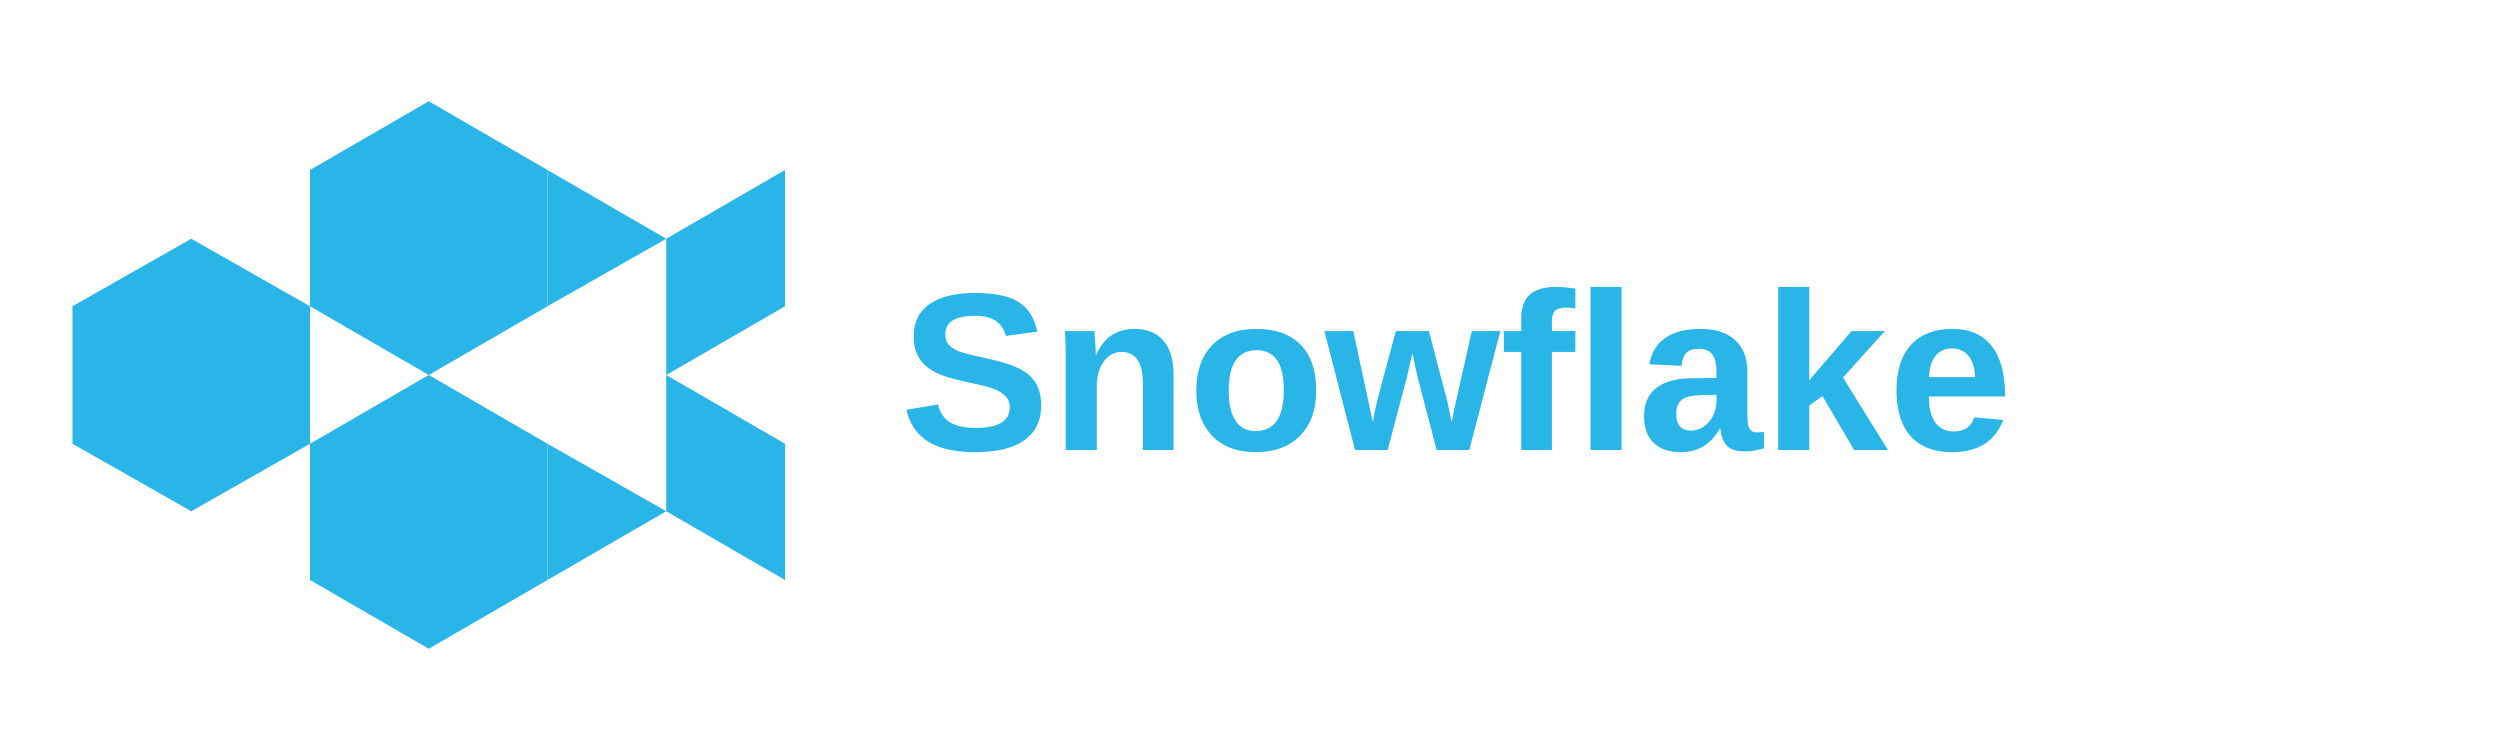
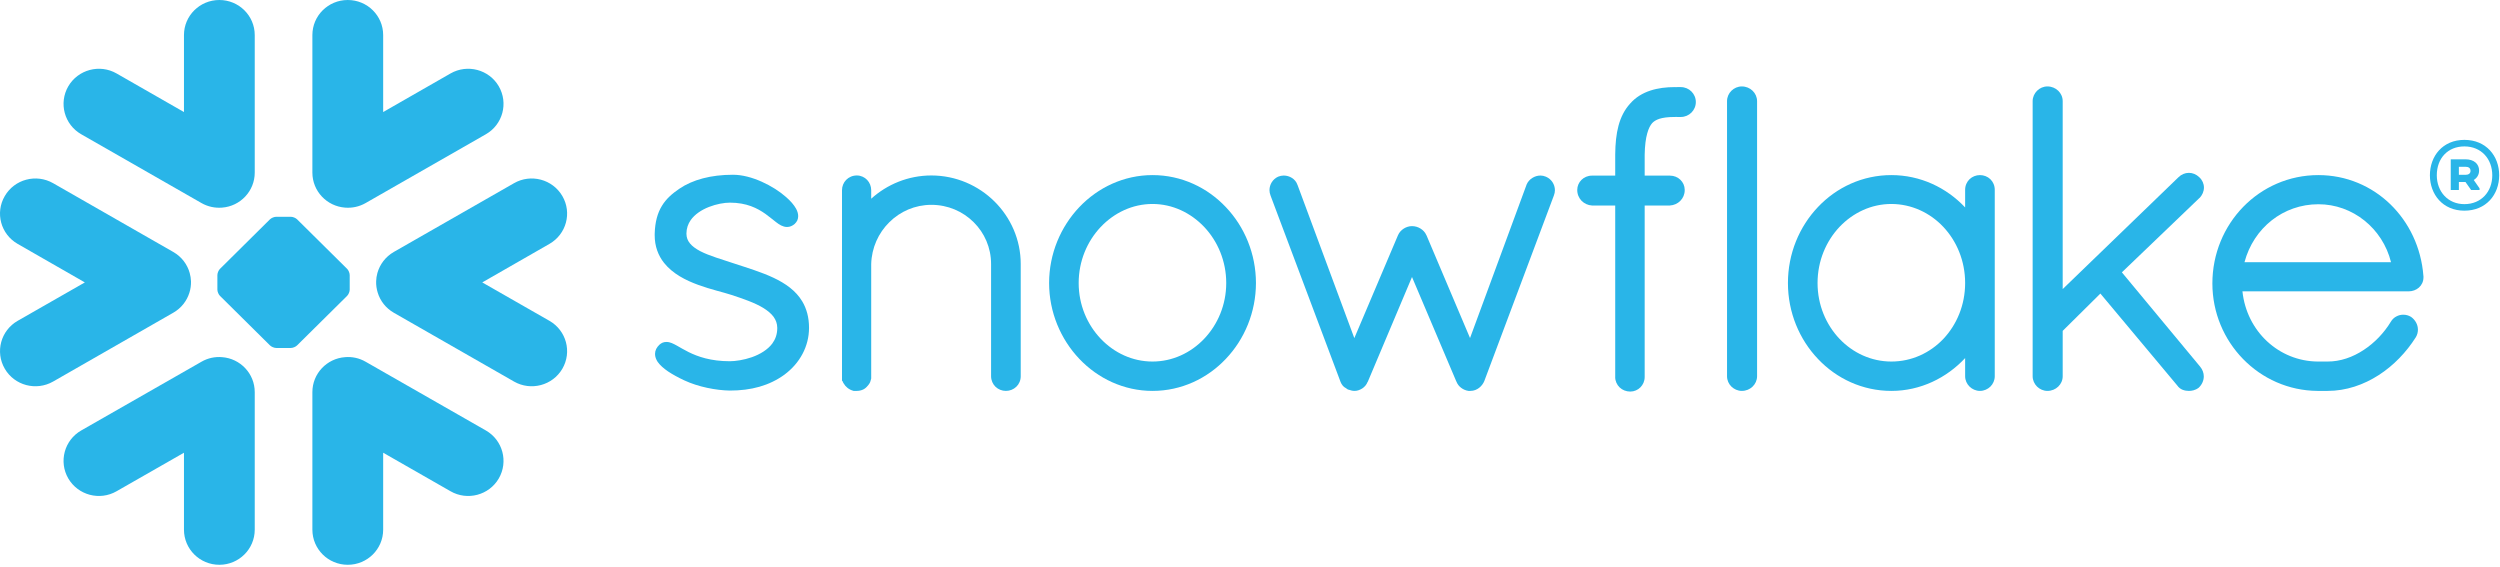
- <svg xmlns="http://www.w3.org/2000/svg" viewBox="0 0 200 60" fill="none">
-   <path d="M34.3 30L43.8 24.5V13.6L34.3 8.1L24.8 13.6V24.5L34.3 30Z" fill="#29B5E8" />
-   <path d="M24.8 35.5V46.4L34.3 51.9L43.8 46.4V35.5L34.3 30L24.8 35.5Z" fill="#29B5E8" />
-   <path d="M15.3 19.1L5.8 24.5V35.5L15.3 40.9L24.8 35.5V24.5L15.3 19.1Z" fill="#29B5E8" />
-   <path d="M43.8 24.5L53.3 19.1L43.8 13.6V24.5Z" fill="#29B5E8" />
-   <path d="M43.8 35.5V46.4L53.3 40.9L43.8 35.5Z" fill="#29B5E8" />
-   <path d="M53.3 19.1V30L62.8 24.5V13.6L53.3 19.1Z" fill="#29B5E8" />
-   <path d="M53.3 30V40.9L62.8 46.4V35.5L53.3 30Z" fill="#29B5E8" />
-   <text x="72" y="36" font-family="Segoe UI, Arial, sans-serif" font-size="18" font-weight="bold" fill="#29B5E8">Snowflake</text>
+ <svg xmlns="http://www.w3.org/2000/svg" version="1.1" viewBox="0 0 1625 368" width="1625" height="368">
+   <defs>
+     <clipPath clipPathUnits="userSpaceOnUse" id="cp1">
+       <path d="M0 0L1624.47 0L1624.47 367.11L0 367.11L0 0Z" />
+     </clipPath>
+   </defs>
+   <style>
+ 		.shp0 { fill: #29b5e8; }
+ 		.spinning-snowflake {
+ 			transform-origin: 184px 184px;
+ 			animation: spin 4s linear infinite;
+ 		}
+ 		@keyframes spin {
+ 			from { transform: rotate(0deg); }
+ 			to { transform: rotate(360deg); }
+ 		}
+ 	</style>
+   <g id="HOMEPAGE">
+     <g id="Snowflake-Homepage-platform-alt-3-Copy">
+       <g id="Components-/-Navigation-/-Main">
+         <g id="Logo-/-Snowflake-Blue">
+           <g id="Layer">
+             <g id="Clip-Path: Fill-1" clip-path="url(#cp1)">
+               <g class="spinning-snowflake">
+                 <path class="shp0" d="M123.11 190.26C121.46 195.56 117.88 200.27 112.61 203.28L34.52 248.01C23.49 254.3 9.44 250.57 3.11 239.69C-3.26 228.75 0.49 214.83 11.51 208.52L55.15 183.57L11.51 158.55C0.49 152.25 -3.28 138.33 3.11 127.43C9.44 116.52 23.49 112.78 34.52 119.07L112.61 163.77C118.1 166.91 121.77 171.89 123.31 177.46C123.83 179.25 124.06 181.04 124.15 182.84C124.21 185.32 123.89 187.83 123.11 190.26Z" />
+                 <path class="shp0" d="M144.3 232.15C156.19 233 165.58 242.86 165.58 254.86L165.58 344.29C165.58 356.9 155.26 367.11 142.59 367.11C129.86 367.11 119.58 356.9 119.58 344.29L119.58 294.27L75.79 319.3C64.81 325.64 50.77 321.89 44.39 311C38.05 300.09 41.8 286.1 52.8 279.8L130.95 235.13C135.15 232.7 139.81 231.77 144.3 232.15Z" />
+                 <path class="shp0" d="M224.34 134.96C212.42 134.09 203.05 124.21 203.05 112.22L203.05 22.78C203.05 10.21 213.31 0 226.05 0C238.78 0 249.06 10.21 249.06 22.78L249.06 72.83L292.82 47.76C303.82 41.46 317.87 45.2 324.21 56.09C330.54 67.04 326.81 80.97 315.8 87.27L237.66 131.98C233.46 134.38 228.81 135.32 224.34 134.96Z" />
+                 <path class="shp0" d="M52.8 87.27C41.8 80.97 38.05 67.04 44.39 56.09C50.77 45.2 64.81 41.46 75.79 47.76L119.58 72.83L119.58 22.78C119.58 10.21 129.86 0 142.59 0C155.26 0 165.58 10.21 165.58 22.78L165.58 112.22C165.58 124.21 156.19 134.09 144.3 134.96C139.81 135.32 135.15 134.38 130.95 131.98L52.8 87.27Z" />
+                 <path class="shp0" d="M193.15 224.46C192.22 225.41 190.43 226.18 189.07 226.18L179.52 226.18C178.21 226.18 176.39 225.41 175.44 224.46L142.98 192.31C142.05 191.4 141.3 189.58 141.3 188.3L141.3 178.81C141.3 177.5 142.05 175.68 142.98 174.76L175.44 142.6C176.39 141.66 178.21 140.91 179.52 140.91L189.07 140.91C190.4 140.91 192.22 141.66 193.15 142.6L225.63 174.76C226.56 175.68 227.31 177.5 227.31 178.81L227.31 188.3C227.31 189.58 226.56 191.4 225.63 192.31L193.15 224.46Z" />
+                 <path class="shp0" d="M199.67 183.38C199.67 182.08 198.88 180.27 197.95 179.31L188.54 170.03C187.62 169.11 185.79 168.35 184.48 168.35L184.11 168.35C182.8 168.35 180.98 169.11 180.07 170.03L170.66 179.31C169.72 180.27 169 182.08 169 183.38L169 183.75C169 185.03 169.72 186.82 170.66 187.76L180.07 197.06C180.99 197.98 182.8 198.74 184.11 198.74L184.48 198.74C185.79 198.74 187.62 197.98 188.54 197.06L197.95 187.76C198.88 186.82 199.67 185.03 199.67 183.75L199.67 183.38Z" />
+                 <path class="shp0" d="M315.8 279.8C326.81 286.1 330.54 300.09 324.21 311C317.87 321.89 303.81 325.64 292.82 319.3L249.06 294.27L249.06 344.29C249.06 356.9 238.78 367.11 226.05 367.11C213.31 367.11 203.05 356.9 203.05 344.29L203.05 254.86C203.05 242.86 212.42 233 224.34 232.15C228.81 231.77 233.46 232.7 237.66 235.13L315.8 279.8Z" />
+                 <path class="shp0" d="M313.47 183.57L357.11 208.52C368.13 214.83 371.9 228.75 365.53 239.69C359.17 250.57 345.1 254.3 334.12 248.01L255.97 203.28C250.75 200.27 247.14 195.56 245.53 190.26C244.77 187.83 244.41 185.32 244.5 182.84C244.54 181.04 244.81 179.25 245.31 177.46C246.87 171.89 250.54 166.91 255.97 163.77L334.12 119.07C345.1 112.78 359.17 116.52 365.53 127.43C371.9 138.33 368.13 152.25 357.11 158.55L313.47 183.57Z" />
+               </g>
+               <path class="shp0" d="M1004.87 114.87C1008.49 116.41 1010.68 119.92 1010.7 123.62C1010.7 124.78 1010.46 125.93 1010.02 127.08L964.85 247.54L964.85 247.58C964.11 249.37 962.92 250.97 961.38 252.14C960.72 252.63 959.92 253.13 958.93 253.51C957.99 253.87 956.88 254.09 955.72 254.09L954.52 254.09C952.82 253.84 951.22 253.19 949.79 252.12C948.44 251.12 947.28 249.7 946.61 247.89L946.58 247.89L917.8 180.05L889.05 248.17L888.93 248.26C888.23 250.09 886.95 251.51 885.52 252.46C883.99 253.44 882.28 254.09 880.44 254.09C879 254.09 877.92 253.7 877.11 253.44C876.62 253.35 876.13 253.19 875.74 252.95C875.39 252.73 875.16 252.53 875.01 252.39C874.2 251.95 873.42 251.42 872.89 250.8C872.15 249.92 871.65 249.03 871.3 248.12L871.3 248.08L825.84 127.08L825.85 127.08C825.4 125.93 825.16 124.77 825.16 123.6C825.18 119.88 827.28 116.46 830.73 114.87L830.77 114.83L830.82 114.83C831.99 114.35 833.23 114.1 834.45 114.1C836.36 114.11 838.22 114.67 839.8 115.68C841.36 116.67 842.68 118.17 843.32 120.1L843.35 120.1L880.31 219.78L908.7 152.89L908.72 152.86C909.51 150.99 910.92 149.56 912.48 148.56C914.07 147.58 915.87 146.98 917.8 146.98C919.78 146.98 921.67 147.54 923.3 148.54C924.92 149.55 926.35 150.99 927.14 152.86L927.19 152.89L955.52 219.74L992.28 120.01L992.28 119.96C993.06 118.12 994.42 116.65 996.03 115.65C997.6 114.67 999.41 114.11 1001.29 114.1C1002.45 114.1 1003.66 114.35 1004.76 114.83C1004.8 114.83 1004.82 114.84 1004.82 114.84L1004.87 114.87Z" />
+               <path class="shp0" d="M816.37 183.95C816.34 202.96 808.96 220.48 796.8 233.26C784.73 246.02 767.88 254.09 749.14 254.09C730.55 254.09 713.67 246.02 701.56 233.26C689.43 220.48 681.92 202.96 681.92 183.95C681.92 164.94 689.43 147.4 701.56 134.62C713.67 121.87 730.55 113.81 749.14 113.81C767.88 113.81 784.73 121.87 796.8 134.62C808.96 147.4 816.34 164.94 816.37 183.95ZM782.79 147.58C773.98 138.27 762.06 132.58 749.11 132.58C736.16 132.58 724.21 138.27 715.42 147.58C706.65 156.87 701.14 169.74 701.14 183.95C701.14 198.15 706.65 210.89 715.42 220.13C724.21 229.4 736.16 235 749.11 235C762.06 235 774.03 229.4 782.79 220.13C791.54 210.89 797.05 198.15 797.05 183.95C797.05 169.74 791.54 156.87 782.79 147.58Z" />
+               <path class="shp0" d="M605.39 114.05C637.5 114.1 663.47 140.07 663.47 171.58L663.47 244.58C663.47 247.25 662.38 249.72 660.58 251.41C658.82 253.1 656.4 254.09 653.83 254.09C651.29 254.09 648.87 253.1 647.09 251.41C645.35 249.72 644.2 247.25 644.2 244.58L644.2 171.58C644.2 161 639.93 151.41 632.9 144.44C625.89 137.46 616.22 133.14 605.39 133.14C594.73 133.14 585.09 137.46 578.06 144.44C570.98 151.43 566.56 161.05 566.28 171.68L566.28 246.02L566.2 246.37C566.06 246.91 565.89 247.62 565.61 248.36C565.34 248.99 564.91 249.66 564.4 250.31C564.37 250.36 564.33 250.4 564.28 250.42C564.16 250.52 564.13 250.65 564.03 250.75L564 250.74C563.18 251.82 562.15 252.66 561.04 253.19C559.72 253.8 558.32 254.09 556.94 254.09L554.86 254.09L554.48 253.97C551.81 253.2 549.66 251.47 548.35 249.18C548.08 248.74 547.81 248.29 547.71 247.88L547.69 247.82L547.3 247.43L547.3 123.62C547.3 121.06 548.31 118.65 550.01 116.91C551.73 115.15 554.2 114.05 556.94 114.05C559.58 114.05 562 115.21 563.63 116.93C565.31 118.68 566.27 121.06 566.28 123.62L566.28 129.17C576.56 119.88 590.32 114.05 605.39 114.05Z" />
+               <path class="shp0" d="M1575.25 179.43L1575.25 180.37C1575.25 183.02 1574.06 185.39 1572.25 186.96C1570.45 188.53 1568.12 189.35 1565.6 189.38L1457.59 189.38C1460.34 215.5 1481.38 234.8 1506.51 235L1512.88 235C1521.19 235.03 1529.29 232.18 1536.41 227.47C1543.55 222.8 1549.72 216.28 1554.06 209.1C1554.95 207.57 1556.24 206.4 1557.63 205.69C1559.06 204.91 1560.59 204.56 1562.14 204.56C1563.85 204.56 1565.54 205 1567.02 205.89L1567.13 205.94L1567.25 206.02C1569.95 207.99 1571.65 211 1571.65 214.3C1571.65 215.97 1571.21 217.68 1570.28 219.23L1570.25 219.29L1570.22 219.31C1564.18 228.83 1555.96 237.51 1546.19 243.8C1536.4 250.1 1525.05 254.09 1512.88 254.09L1506.4 254.09C1487.45 253.96 1470.31 246.02 1457.96 233.33C1445.64 220.68 1438.05 203.31 1438.05 184.21C1438.05 164.8 1445.71 147.17 1458.13 134.42C1470.55 121.69 1487.81 113.81 1506.93 113.81C1525.18 113.81 1541.58 121 1553.72 132.77C1565.86 144.55 1573.8 160.9 1575.21 179.29L1575.25 179.43ZM1554.16 170.41C1548.69 148.4 1529.19 132.71 1506.93 132.76C1484.12 132.76 1464.88 148.11 1458.92 170.41L1554.16 170.41Z" />
+               <path class="shp0" d="M1132.19 56.18C1137.65 56.18 1142.07 60.46 1142.1 65.72L1142.1 244.58C1142.07 249.83 1137.65 254.09 1132.19 254.09C1129.56 254.09 1127.15 252.97 1125.41 251.28C1123.67 249.58 1122.57 247.19 1122.57 244.58L1122.57 65.72C1122.57 63.11 1123.67 60.71 1125.41 59C1127.15 57.28 1129.56 56.18 1132.19 56.18Z" />
+               <path class="shp0" d="M502.76 180.54C510.49 184.21 517.3 188.88 521.5 195.96C524.28 200.62 525.87 206.33 525.87 213.05C525.87 225.29 519.79 236.13 510.01 243.43L510 243.43L510 243.45C500.01 250.74 488.15 253.87 474.41 253.87L474.38 253.87C465.55 253.73 453.93 251.51 444.86 247.27C440.77 245.36 437.22 243.41 434.25 241.44C431.36 239.45 429.05 237.45 427.48 235.22C426.47 233.67 425.77 231.96 425.77 230.09C425.77 228.96 426.02 227.86 426.52 226.83C427.04 225.79 427.77 224.89 428.61 224.08C429.21 223.51 429.94 223.05 430.73 222.71C431.51 222.41 432.36 222.27 433.14 222.27C434.43 222.27 435.56 222.55 436.62 222.99C437.71 223.43 438.74 223.98 439.84 224.58C442.06 225.83 444.52 227.32 447.55 228.83C453.6 231.82 461.95 234.8 474.41 234.8C477.95 234.8 483.44 234.02 488.72 232.18C494.02 230.3 499.01 227.32 502.01 223.27C504 220.54 505.2 217.36 505.22 213.3L505.22 213.1C505.19 210.3 504.34 208.08 502.84 205.94C501.29 203.85 499.01 201.95 496.19 200.19C490.54 196.73 482.79 194.12 475.49 191.71C470.31 189.99 462.1 188.2 453.88 185.19C445.65 182.19 437.26 177.94 431.61 170.85C427.89 166.14 425.52 160.13 425.55 152.83C425.55 152.5 425.55 152.16 425.56 151.83C425.77 144.31 427.36 138.54 430.22 133.85C433.02 129.18 437 125.8 441.52 122.71C450.19 116.8 462.12 113.59 476.41 113.59C482.58 113.59 489.05 115.41 495.09 118.1C501.11 120.78 506.7 124.34 510.94 128.08C513.8 130.59 516.04 133.09 517.49 135.72C518.27 137.21 518.82 138.8 518.82 140.49C518.82 141.41 518.64 142.34 518.26 143.25C517.83 144.12 517.23 144.91 516.52 145.57C515.8 146.18 515.05 146.68 514.18 147.03C513.36 147.38 512.46 147.54 511.56 147.54C510.15 147.54 508.85 147.1 507.75 146.56C506.59 146.01 505.59 145.26 504.51 144.44C502.42 142.87 500.21 140.96 497.59 139.07C492.3 135.34 485.39 131.74 474.47 131.72C470.78 131.72 465.61 132.62 460.84 134.51C456.01 136.39 451.6 139.31 448.96 143.06C447.23 145.57 446.2 148.4 446.18 151.91C446.23 154.48 446.96 156.37 448.48 158.22C449.97 160.07 452.26 161.72 455.2 163.28C461.06 166.31 469.28 168.62 477.37 171.33C486.17 174.22 494.99 176.9 502.76 180.54Z" />
+               <path class="shp0" d="M1296.59 123.3L1296.59 244.58C1296.59 247.19 1295.47 249.58 1293.77 251.28C1292.03 252.97 1289.63 254.09 1286.98 254.09C1284.34 254.09 1281.91 252.97 1280.2 251.28C1278.46 249.58 1277.34 247.19 1277.34 244.58L1277.34 232.75C1265.23 245.72 1248.22 254.09 1229.39 254.09C1210.65 254.09 1193.79 246.11 1181.7 233.33C1169.58 220.61 1162.16 203.09 1162.16 183.95C1162.16 164.81 1169.58 147.27 1181.7 134.54C1193.79 121.77 1210.65 113.81 1229.39 113.81C1248.2 113.81 1265.23 121.94 1277.34 134.84L1277.34 123.3C1277.34 120.64 1278.45 118.17 1280.23 116.46C1282.01 114.79 1284.41 113.81 1286.98 113.81C1289.53 113.81 1291.96 114.79 1293.71 116.46C1295.49 118.17 1296.59 120.64 1296.59 123.3ZM1263.16 147.48C1254.44 138.23 1242.48 132.62 1229.39 132.58C1216.41 132.58 1204.49 138.23 1195.69 147.48C1186.95 156.76 1181.41 169.61 1181.41 183.95C1181.41 198.28 1186.95 211.05 1195.69 220.25C1204.44 229.45 1216.41 235 1229.39 235C1242.51 235 1254.47 229.45 1263.19 220.28C1271.88 211.05 1277.34 198.29 1277.34 183.95C1277.34 169.61 1271.88 156.76 1263.16 147.48Z" />
+               <path class="shp0" d="M1429.56 128.76L1379.22 177.02L1430.07 238.3L1430.07 238.32C1431.62 240.15 1432.46 242.42 1432.46 244.65C1432.46 247.31 1431.32 249.91 1429.32 251.86L1429.19 251.99L1429.08 252.07C1426.94 253.73 1424.51 254.09 1422.79 254.09C1421.54 254.09 1420.14 253.91 1418.7 253.36C1417.43 252.87 1416.15 251.92 1415.21 250.55L1365.25 190.81L1340.75 215.07L1340.75 244.58C1340.75 249.83 1336.3 254.09 1330.84 254.09C1328.21 254.09 1325.8 252.97 1324.08 251.28C1322.37 249.58 1321.22 247.19 1321.22 244.58L1321.22 65.72C1321.22 63.11 1322.37 60.71 1324.08 59C1325.8 57.28 1328.21 56.18 1330.84 56.18C1336.3 56.18 1340.75 60.46 1340.75 65.72L1340.75 187.9L1416 115.21C1417.86 113.37 1420.29 112.35 1422.77 112.35C1425.23 112.35 1427.62 113.34 1429.47 115.15L1429.5 115.15C1429.5 115.15 1429.53 115.16 1429.54 115.21C1429.54 115.21 1429.59 115.21 1429.6 115.26L1429.59 115.26C1431.52 117.03 1432.56 119.47 1432.56 121.9C1432.56 124.38 1431.52 126.88 1429.6 128.76L1429.56 128.76Z" />
+               <path class="shp0" d="M1092.49 56.61C1097.91 56.61 1102.29 60.95 1102.29 66.32C1102.29 71.69 1097.91 76.04 1092.49 76.04L1090.34 76.04C1090.03 76.04 1089.75 75.99 1089.45 75.99C1089.22 75.99 1088.95 76.04 1088.7 76.04L1088.2 76.04C1083.96 76.04 1080.83 76.51 1078.56 77.23C1076.31 77.99 1074.93 78.94 1073.86 80.08C1072.78 81.36 1071.57 83.43 1070.69 86.73C1069.77 90.01 1069.14 94.52 1069.04 100.55L1069.04 114.16L1085.49 114.16C1090.78 114.16 1095 118.27 1095.06 123.28L1095.06 123.64C1095.06 126.33 1093.97 128.81 1092.19 130.57C1090.45 132.34 1088.03 133.43 1085.39 133.58L1069.04 133.58L1069.04 245.08C1069.02 250.34 1064.82 254.49 1059.7 254.52C1057 254.52 1054.52 253.51 1052.76 251.82C1050.98 250.09 1049.87 247.69 1049.87 245.08L1049.89 244.81L1049.89 133.58L1034.8 133.58C1032.14 133.43 1029.74 132.26 1027.99 130.49C1026.25 128.67 1025.18 126.16 1025.21 123.44C1025.21 118.38 1029.4 114.19 1034.69 114.16L1049.89 114.16L1049.89 100.49C1049.95 93.43 1050.55 87.21 1052.03 81.7C1053.5 76.21 1055.91 71.38 1059.58 67.34L1059.58 67.33L1059.59 67.31L1059.6 67.33C1063.15 63.23 1067.73 60.53 1072.69 58.89C1077.72 57.23 1083.11 56.61 1088.66 56.61C1088.94 56.61 1089.22 56.64 1089.48 56.65C1089.78 56.64 1090.05 56.61 1090.34 56.61L1092.49 56.61Z" />
+               <path class="shp0" d="M1601.85 136.94C1587.8 136.94 1579.44 126.37 1579.44 113.93C1579.44 101.39 1587.8 90.92 1601.85 90.92C1616 90.92 1624.47 101.39 1624.47 113.93C1624.47 126.47 1616 136.94 1601.85 136.94ZM1601.85 95.17C1591.09 95.17 1583.92 102.87 1583.92 113.93C1583.92 124.5 1591.09 132.69 1601.85 132.69C1612.81 132.69 1619.98 124.6 1619.98 113.93C1619.98 103.27 1612.81 95.17 1601.85 95.17ZM1592.98 103.56L1602.65 103.56C1607.93 103.56 1611.41 106.43 1611.41 110.87C1611.41 113.64 1610.02 115.71 1607.93 116.99L1611.71 122.42L1611.71 123.51L1606.23 123.51L1602.55 118.28L1598.27 118.28L1598.27 123.51L1592.98 123.51L1592.98 103.56ZM1598.27 108.4L1598.27 113.64L1602.55 113.64C1604.54 113.64 1605.84 112.75 1605.84 111.07C1605.84 109.29 1604.64 108.4 1602.55 108.4L1598.27 108.4Z" />
+             </g>
+           </g>
+         </g>
+       </g>
+     </g>
+   </g>
</svg>
